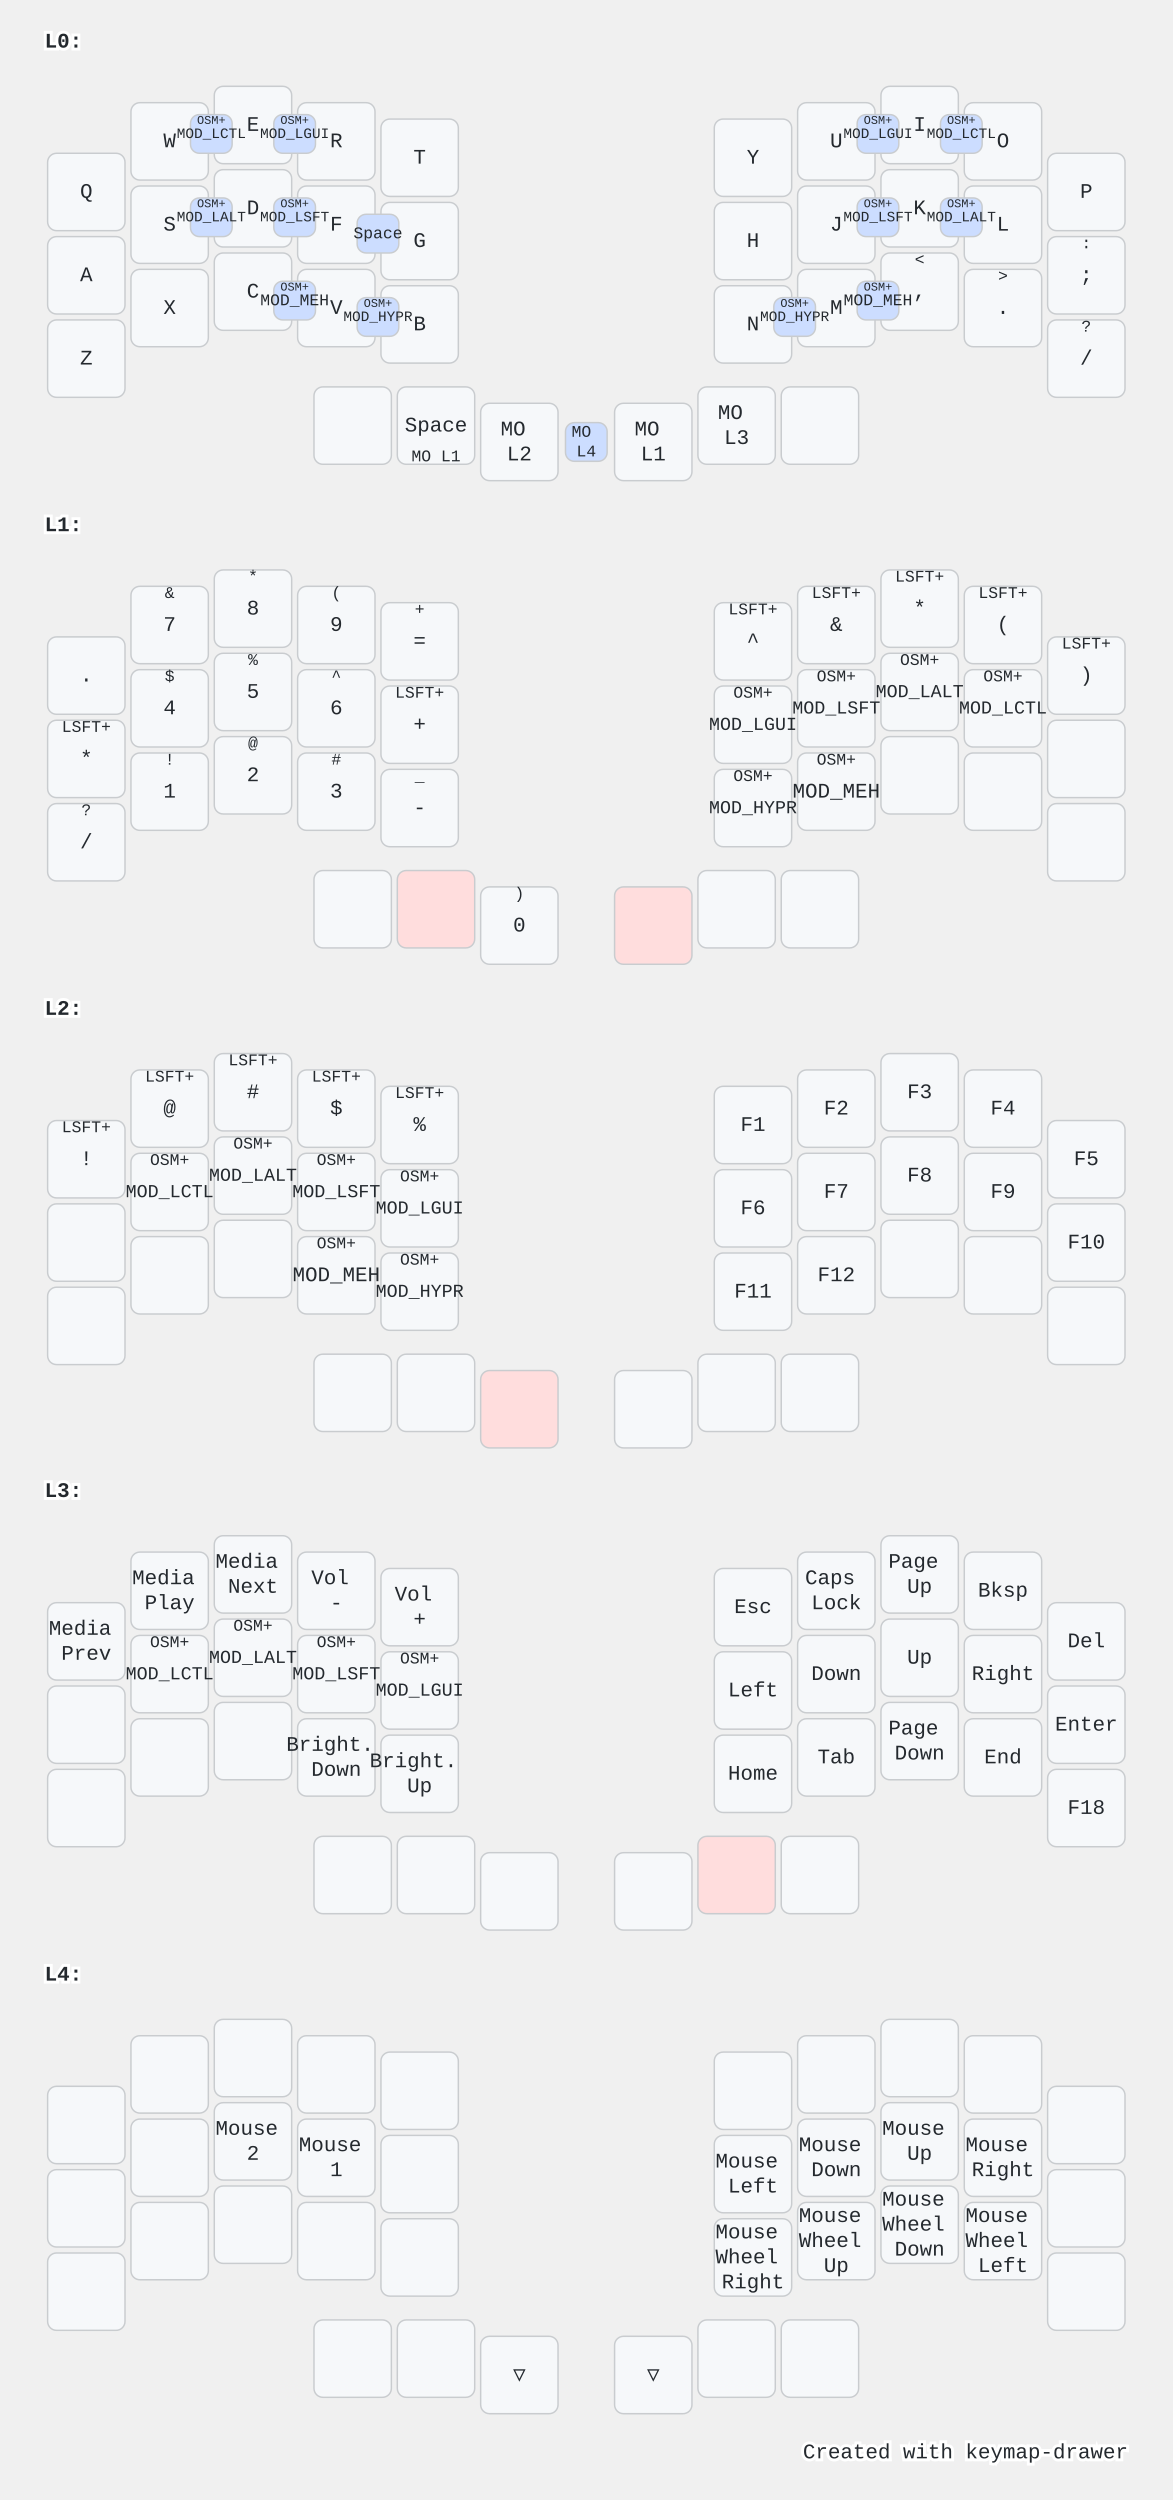
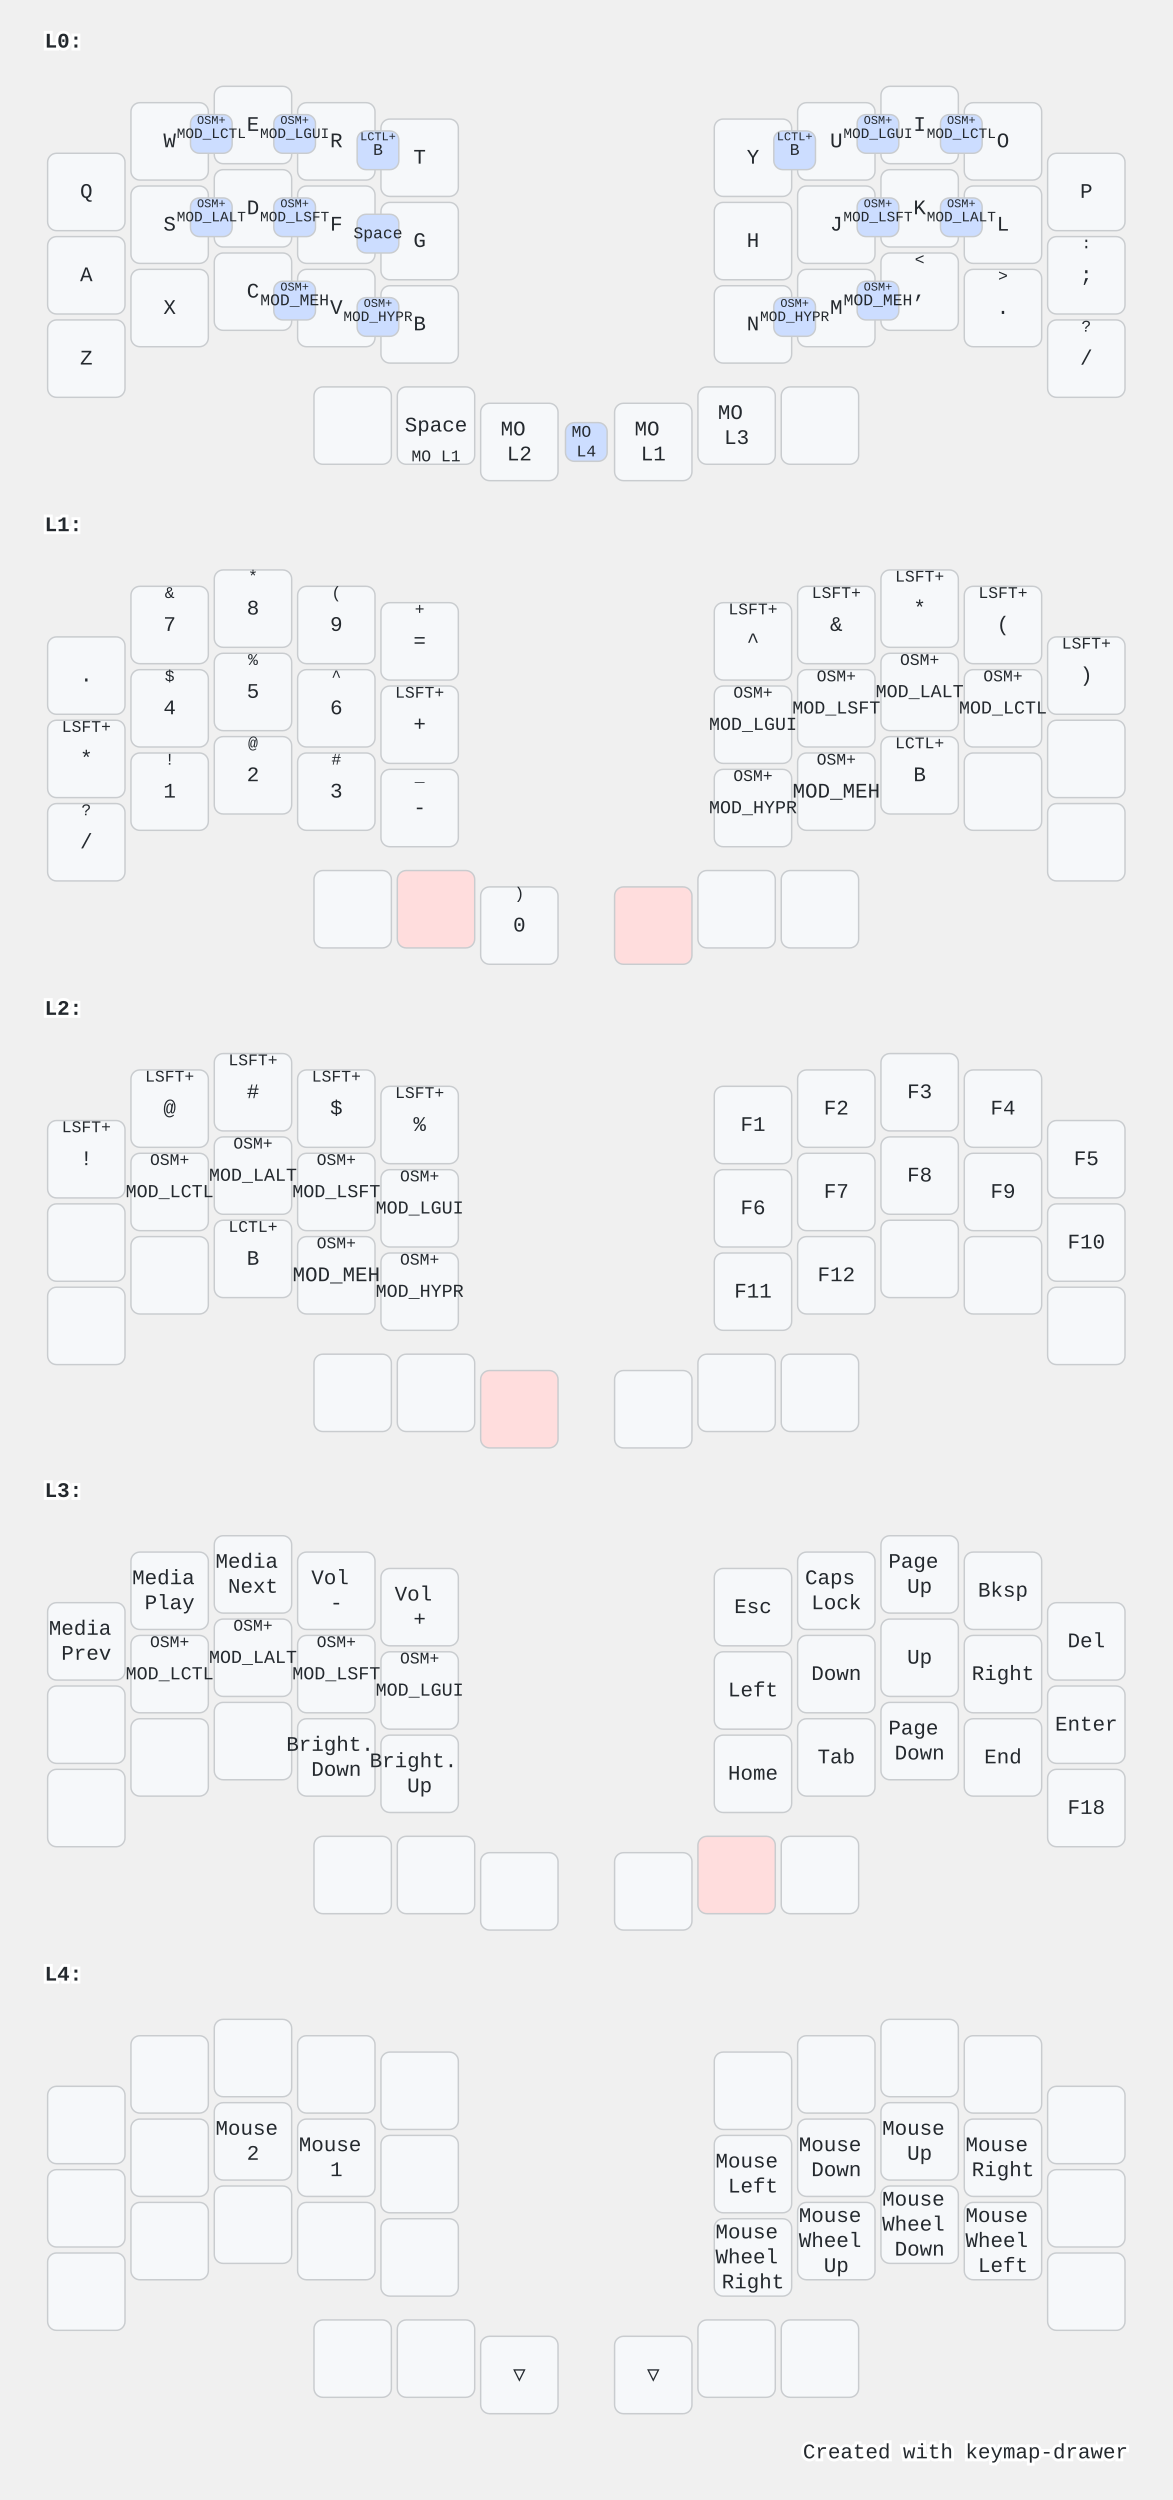
<svg xmlns="http://www.w3.org/2000/svg" width="788" height="1680" viewBox="0 0 788 1680" class="keymap">
  <style>/* inherit to force styles through use tags */
svg path {
    fill: inherit;
}

/* font and background color specifications */
svg.keymap {
    font-family: SFMono-Regular,Consolas,Liberation Mono,Menlo,monospace;
    font-size: 14px;
    font-kerning: normal;
    text-rendering: optimizeLegibility;
    fill: #24292e;
}

/* default key styling */
rect.key {
    fill: #f6f8fa;
}

rect.key, rect.combo {
    stroke: #c9cccf;
    stroke-width: 1;
}

/* default key side styling, only used is draw_key_sides is set */
rect.side {
    filter: brightness(90%);
}

/* color accent for combo boxes */
rect.combo, rect.combo-separate {
    fill: #cdf;
}

/* color accent for held keys */
rect.held, rect.combo.held {
    fill: #fdd;
}

/* color accent for ghost (optional) keys */
rect.ghost, rect.combo.ghost {
    stroke-dasharray: 4, 4;
    stroke-width: 2;
}

text {
    text-anchor: middle;
    dominant-baseline: middle;
}

/* styling for layer labels */
text.label {
    font-weight: bold;
    text-anchor: start;
    stroke: white;
    stroke-width: 4;
    paint-order: stroke;
}

/* styling for optional footer */
text.footer {
    text-anchor: end;
    dominant-baseline: auto;
    stroke: white;
    stroke-width: 4;
    paint-order: stroke;
}

/* styling for combo tap, and key non-tap label text */
text.combo, text.hold, text.shifted, text.left, text.right {
    font-size: 11px;
}

text.hold {
    text-anchor: middle;
    dominant-baseline: auto;
}

text.shifted {
    text-anchor: middle;
    dominant-baseline: hanging;
}

text.left {
    text-anchor: start;
}

text.right {
    text-anchor: end;
}

text.layer-activator {
    text-decoration: underline;
}

/* styling for hold/shifted label text in combo box */
text.combo.hold, text.combo.shifted, text.combo.left, text.combo.right {
    font-size: 8px;
}

/* lighter symbol for transparent keys */
text.trans {
    fill: #7b7e81;
}

/* styling for combo dendrons */
path.combo {
    stroke-width: 1;
    stroke: gray;
    fill: none;
}

/* Start Tabler Icons Cleanup */
/* cannot use height/width with glyphs */
.icon-tabler &gt; path {
    fill: inherit;
    stroke: inherit;
    stroke-width: 2;
}
/* hide tabler's default box */
.icon-tabler &gt; path[stroke="none"][fill="none"] {
    visibility: hidden;
}
/* End Tabler Icons Cleanup */

@media (prefers-color-scheme: dark) {
svg.keymap { fill: #d1d6db; }
rect.key { fill: #3f4750; }
rect.key, rect.combo { stroke: #60666c; }
rect.combo, rect.combo-separate { fill: #1f3d7a; }
rect.held, rect.combo.held { fill: #854747; }
text.label, text.footer { stroke: black; }
text.trans { fill: #7e8184; }
path.combo { stroke: #7f7f7f; }

}</style>
  <g transform="translate(30, 0)" class="layer-L0">
    <text x="0" y="28" class="label" id="L0">L0:</text>
    <g transform="translate(0, 56)">
      <g transform="translate(28, 73)" class="key keypos-0">
        <rect rx="6" ry="6" x="-26" y="-26" width="52" height="52" class="key" />
        <text x="0" y="0" class="key tap">Q</text>
      </g>
      <g transform="translate(84, 39)" class="key keypos-1">
        <rect rx="6" ry="6" x="-26" y="-26" width="52" height="52" class="key" />
        <text x="0" y="0" class="key tap">W</text>
      </g>
      <g transform="translate(140, 28)" class="key keypos-2">
        <rect rx="6" ry="6" x="-26" y="-26" width="52" height="52" class="key" />
        <text x="0" y="0" class="key tap">E</text>
      </g>
      <g transform="translate(196, 39)" class="key keypos-3">
        <rect rx="6" ry="6" x="-26" y="-26" width="52" height="52" class="key" />
        <text x="0" y="0" class="key tap">R</text>
      </g>
      <g transform="translate(252, 50)" class="key keypos-4">
        <rect rx="6" ry="6" x="-26" y="-26" width="52" height="52" class="key" />
        <text x="0" y="0" class="key tap">T</text>
      </g>
      <g transform="translate(476, 50)" class="key keypos-5">
        <rect rx="6" ry="6" x="-26" y="-26" width="52" height="52" class="key" />
        <text x="0" y="0" class="key tap">Y</text>
      </g>
      <g transform="translate(532, 39)" class="key keypos-6">
        <rect rx="6" ry="6" x="-26" y="-26" width="52" height="52" class="key" />
        <text x="0" y="0" class="key tap">U</text>
      </g>
      <g transform="translate(588, 28)" class="key keypos-7">
        <rect rx="6" ry="6" x="-26" y="-26" width="52" height="52" class="key" />
        <text x="0" y="0" class="key tap">I</text>
      </g>
      <g transform="translate(644, 39)" class="key keypos-8">
        <rect rx="6" ry="6" x="-26" y="-26" width="52" height="52" class="key" />
        <text x="0" y="0" class="key tap">O</text>
      </g>
      <g transform="translate(700, 73)" class="key keypos-9">
        <rect rx="6" ry="6" x="-26" y="-26" width="52" height="52" class="key" />
        <text x="0" y="0" class="key tap">P</text>
      </g>
      <g transform="translate(28, 129)" class="key keypos-10">
        <rect rx="6" ry="6" x="-26" y="-26" width="52" height="52" class="key" />
        <text x="0" y="0" class="key tap">A</text>
      </g>
      <g transform="translate(84, 95)" class="key keypos-11">
        <rect rx="6" ry="6" x="-26" y="-26" width="52" height="52" class="key" />
        <text x="0" y="0" class="key tap">S</text>
      </g>
      <g transform="translate(140, 84)" class="key keypos-12">
        <rect rx="6" ry="6" x="-26" y="-26" width="52" height="52" class="key" />
        <text x="0" y="0" class="key tap">D</text>
      </g>
      <g transform="translate(196, 95)" class="key keypos-13">
        <rect rx="6" ry="6" x="-26" y="-26" width="52" height="52" class="key" />
        <text x="0" y="0" class="key tap">F</text>
      </g>
      <g transform="translate(252, 106)" class="key keypos-14">
        <rect rx="6" ry="6" x="-26" y="-26" width="52" height="52" class="key" />
        <text x="0" y="0" class="key tap">G</text>
      </g>
      <g transform="translate(476, 106)" class="key keypos-15">
        <rect rx="6" ry="6" x="-26" y="-26" width="52" height="52" class="key" />
        <text x="0" y="0" class="key tap">H</text>
      </g>
      <g transform="translate(532, 95)" class="key keypos-16">
        <rect rx="6" ry="6" x="-26" y="-26" width="52" height="52" class="key" />
        <text x="0" y="0" class="key tap">J</text>
      </g>
      <g transform="translate(588, 84)" class="key keypos-17">
        <rect rx="6" ry="6" x="-26" y="-26" width="52" height="52" class="key" />
        <text x="0" y="0" class="key tap">K</text>
      </g>
      <g transform="translate(644, 95)" class="key keypos-18">
        <rect rx="6" ry="6" x="-26" y="-26" width="52" height="52" class="key" />
        <text x="0" y="0" class="key tap">L</text>
      </g>
      <g transform="translate(700, 129)" class="key keypos-19">
        <rect rx="6" ry="6" x="-26" y="-26" width="52" height="52" class="key" />
        <text x="0" y="0" class="key tap">;</text>
        <text x="0" y="-24" class="key shifted">:</text>
      </g>
      <g transform="translate(28, 185)" class="key keypos-20">
        <rect rx="6" ry="6" x="-26" y="-26" width="52" height="52" class="key" />
        <text x="0" y="0" class="key tap">Z</text>
      </g>
      <g transform="translate(84, 151)" class="key keypos-21">
        <rect rx="6" ry="6" x="-26" y="-26" width="52" height="52" class="key" />
        <text x="0" y="0" class="key tap">X</text>
      </g>
      <g transform="translate(140, 140)" class="key keypos-22">
        <rect rx="6" ry="6" x="-26" y="-26" width="52" height="52" class="key" />
        <text x="0" y="0" class="key tap">C</text>
      </g>
      <g transform="translate(196, 151)" class="key keypos-23">
        <rect rx="6" ry="6" x="-26" y="-26" width="52" height="52" class="key" />
        <text x="0" y="0" class="key tap">V</text>
      </g>
      <g transform="translate(252, 162)" class="key keypos-24">
        <rect rx="6" ry="6" x="-26" y="-26" width="52" height="52" class="key" />
        <text x="0" y="0" class="key tap">B</text>
      </g>
      <g transform="translate(476, 162)" class="key keypos-25">
        <rect rx="6" ry="6" x="-26" y="-26" width="52" height="52" class="key" />
        <text x="0" y="0" class="key tap">N</text>
      </g>
      <g transform="translate(532, 151)" class="key keypos-26">
        <rect rx="6" ry="6" x="-26" y="-26" width="52" height="52" class="key" />
        <text x="0" y="0" class="key tap">M</text>
      </g>
      <g transform="translate(588, 140)" class="key keypos-27">
        <rect rx="6" ry="6" x="-26" y="-26" width="52" height="52" class="key" />
        <text x="0" y="0" class="key tap">,</text>
        <text x="0" y="-24" class="key shifted">&lt;</text>
      </g>
      <g transform="translate(644, 151)" class="key keypos-28">
        <rect rx="6" ry="6" x="-26" y="-26" width="52" height="52" class="key" />
        <text x="0" y="0" class="key tap">.</text>
        <text x="0" y="-24" class="key shifted">&gt;</text>
      </g>
      <g transform="translate(700, 185)" class="key keypos-29">
        <rect rx="6" ry="6" x="-26" y="-26" width="52" height="52" class="key" />
        <text x="0" y="0" class="key tap">/</text>
        <text x="0" y="-24" class="key shifted">?</text>
      </g>
      <g transform="translate(207, 230)" class="key keypos-30">
        <rect rx="6" ry="6" x="-26" y="-26" width="52" height="52" class="key" />
      </g>
      <g transform="translate(263, 230)" class="key keypos-31">
        <rect rx="6" ry="6" x="-26" y="-26" width="52" height="52" class="key" />
        <text x="0" y="0" class="key tap">Space</text>
        <text x="0" y="24" class="key hold">MO L1</text>
      </g>
      <g transform="translate(319, 241)" class="key keypos-32">
        <rect rx="6" ry="6" x="-26" y="-26" width="52" height="52" class="key" />
        <text x="0" y="0" class="key tap">
          <tspan x="0" dy="-0.6em">MO</tspan>
          <tspan x="0" dy="1.2em">L2</tspan>
        </text>
      </g>
      <g transform="translate(409, 241)" class="key keypos-33">
        <rect rx="6" ry="6" x="-26" y="-26" width="52" height="52" class="key" />
        <text x="0" y="0" class="key tap">
          <tspan x="0" dy="-0.6em">MO</tspan>
          <tspan x="0" dy="1.2em">L1</tspan>
        </text>
      </g>
      <g transform="translate(465, 230)" class="key keypos-34">
        <rect rx="6" ry="6" x="-26" y="-26" width="52" height="52" class="key" />
        <text x="0" y="0" class="key tap">
          <tspan x="0" dy="-0.6em">MO</tspan>
          <tspan x="0" dy="1.2em">L3</tspan>
        </text>
      </g>
      <g transform="translate(521, 230)" class="key keypos-35">
        <rect rx="6" ry="6" x="-26" y="-26" width="52" height="52" class="key" />
      </g>
      <g class="combo combopos-0">
        <rect rx="6" ry="6" x="98" y="21" width="28" height="26" class="combo" />
        <text x="112" y="34" class="combo tap">
          <tspan style="font-size: 88%">MOD_LCTL</tspan>
        </text>
        <text x="112" y="23" class="combo shifted">OSM+</text>
      </g>
      <g class="combo combopos-1">
        <rect rx="6" ry="6" x="154" y="21" width="28" height="26" class="combo" />
        <text x="168" y="34" class="combo tap">
          <tspan style="font-size: 88%">MOD_LGUI</tspan>
        </text>
        <text x="168" y="23" class="combo shifted">OSM+</text>
      </g>
      <g class="combo combopos-2">
+         <rect rx="6" ry="6" x="210" y="32" width="28" height="26" class="combo" />
+         <text x="224" y="45" class="combo tap">B</text>
+         <text x="224" y="34" class="combo shifted">LCTL+</text>
+       </g>
+       <g class="combo combopos-3">
        <rect rx="6" ry="6" x="98" y="77" width="28" height="26" class="combo" />
        <text x="112" y="90" class="combo tap">
          <tspan style="font-size: 88%">MOD_LALT</tspan>
        </text>
        <text x="112" y="79" class="combo shifted">OSM+</text>
      </g>
-       <g class="combo combopos-3">
+       <g class="combo combopos-4">
        <rect rx="6" ry="6" x="154" y="77" width="28" height="26" class="combo" />
        <text x="168" y="90" class="combo tap">
          <tspan style="font-size: 88%">MOD_LSFT</tspan>
        </text>
        <text x="168" y="79" class="combo shifted">OSM+</text>
      </g>
-       <g class="combo combopos-4">
+       <g class="combo combopos-5">
        <rect rx="6" ry="6" x="210" y="88" width="28" height="26" class="combo" />
        <text x="224" y="101" class="combo tap">Space</text>
      </g>
-       <g class="combo combopos-5">
+       <g class="combo combopos-6">
        <rect rx="6" ry="6" x="154" y="133" width="28" height="26" class="combo" />
        <text x="168" y="146" class="combo tap">MOD_MEH</text>
        <text x="168" y="135" class="combo shifted">OSM+</text>
      </g>
-       <g class="combo combopos-6">
+       <g class="combo combopos-7">
        <rect rx="6" ry="6" x="210" y="144" width="28" height="26" class="combo" />
        <text x="224" y="157" class="combo tap">
          <tspan style="font-size: 88%">MOD_HYPR</tspan>
        </text>
        <text x="224" y="146" class="combo shifted">OSM+</text>
      </g>
-       <g class="combo combopos-7">
+       <g class="combo combopos-8">
+         <rect rx="6" ry="6" x="490" y="32" width="28" height="26" class="combo" />
+         <text x="504" y="45" class="combo tap">B</text>
+         <text x="504" y="34" class="combo shifted">LCTL+</text>
+       </g>
+       <g class="combo combopos-9">
        <rect rx="6" ry="6" x="546" y="21" width="28" height="26" class="combo" />
        <text x="560" y="34" class="combo tap">
          <tspan style="font-size: 88%">MOD_LGUI</tspan>
        </text>
        <text x="560" y="23" class="combo shifted">OSM+</text>
      </g>
-       <g class="combo combopos-8">
+       <g class="combo combopos-10">
        <rect rx="6" ry="6" x="602" y="21" width="28" height="26" class="combo" />
        <text x="616" y="34" class="combo tap">
          <tspan style="font-size: 88%">MOD_LCTL</tspan>
        </text>
        <text x="616" y="23" class="combo shifted">OSM+</text>
      </g>
-       <g class="combo combopos-9">
+       <g class="combo combopos-11">
        <rect rx="6" ry="6" x="546" y="77" width="28" height="26" class="combo" />
        <text x="560" y="90" class="combo tap">
          <tspan style="font-size: 88%">MOD_LSFT</tspan>
        </text>
        <text x="560" y="79" class="combo shifted">OSM+</text>
      </g>
-       <g class="combo combopos-10">
+       <g class="combo combopos-12">
        <rect rx="6" ry="6" x="602" y="77" width="28" height="26" class="combo" />
        <text x="616" y="90" class="combo tap">
          <tspan style="font-size: 88%">MOD_LALT</tspan>
        </text>
        <text x="616" y="79" class="combo shifted">OSM+</text>
      </g>
-       <g class="combo combopos-11">
+       <g class="combo combopos-13">
        <rect rx="6" ry="6" x="490" y="144" width="28" height="26" class="combo" />
        <text x="504" y="157" class="combo tap">
          <tspan style="font-size: 88%">MOD_HYPR</tspan>
        </text>
        <text x="504" y="146" class="combo shifted">OSM+</text>
      </g>
-       <g class="combo combopos-12">
+       <g class="combo combopos-14">
        <rect rx="6" ry="6" x="546" y="133" width="28" height="26" class="combo" />
        <text x="560" y="146" class="combo tap">MOD_MEH</text>
        <text x="560" y="135" class="combo shifted">OSM+</text>
      </g>
-       <g class="combo combopos-13">
+       <g class="combo combopos-15">
        <rect rx="6" ry="6" x="350" y="228" width="28" height="26" class="combo" />
        <text x="364" y="241" class="combo tap">
          <tspan x="364" dy="-0.6em">MO</tspan>
          <tspan x="364" dy="1.2em">L4</tspan>
        </text>
      </g>
    </g>
  </g>
  <g transform="translate(30, 325)" class="layer-L1">
    <text x="0" y="28" class="label" id="L1">L1:</text>
    <g transform="translate(0, 56)">
      <g transform="translate(28, 73)" class="key keypos-0">
        <rect rx="6" ry="6" x="-26" y="-26" width="52" height="52" class="key" />
        <text x="0" y="0" class="key tap">.</text>
      </g>
      <g transform="translate(84, 39)" class="key keypos-1">
        <rect rx="6" ry="6" x="-26" y="-26" width="52" height="52" class="key" />
        <text x="0" y="0" class="key tap">7</text>
        <text x="0" y="-24" class="key shifted">&amp;</text>
      </g>
      <g transform="translate(140, 28)" class="key keypos-2">
        <rect rx="6" ry="6" x="-26" y="-26" width="52" height="52" class="key" />
        <text x="0" y="0" class="key tap">8</text>
        <text x="0" y="-24" class="key shifted">*</text>
      </g>
      <g transform="translate(196, 39)" class="key keypos-3">
        <rect rx="6" ry="6" x="-26" y="-26" width="52" height="52" class="key" />
        <text x="0" y="0" class="key tap">9</text>
        <text x="0" y="-24" class="key shifted">(</text>
      </g>
      <g transform="translate(252, 50)" class="key keypos-4">
        <rect rx="6" ry="6" x="-26" y="-26" width="52" height="52" class="key" />
        <text x="0" y="0" class="key tap">=</text>
        <text x="0" y="-24" class="key shifted">+</text>
      </g>
      <g transform="translate(476, 50)" class="key keypos-5">
        <rect rx="6" ry="6" x="-26" y="-26" width="52" height="52" class="key" />
        <text x="0" y="0" class="key tap">^</text>
        <text x="0" y="-24" class="key shifted">LSFT+</text>
      </g>
      <g transform="translate(532, 39)" class="key keypos-6">
        <rect rx="6" ry="6" x="-26" y="-26" width="52" height="52" class="key" />
        <text x="0" y="0" class="key tap">&amp;</text>
        <text x="0" y="-24" class="key shifted">LSFT+</text>
      </g>
      <g transform="translate(588, 28)" class="key keypos-7">
        <rect rx="6" ry="6" x="-26" y="-26" width="52" height="52" class="key" />
        <text x="0" y="0" class="key tap">*</text>
        <text x="0" y="-24" class="key shifted">LSFT+</text>
      </g>
      <g transform="translate(644, 39)" class="key keypos-8">
        <rect rx="6" ry="6" x="-26" y="-26" width="52" height="52" class="key" />
        <text x="0" y="0" class="key tap">(</text>
        <text x="0" y="-24" class="key shifted">LSFT+</text>
      </g>
      <g transform="translate(700, 73)" class="key keypos-9">
        <rect rx="6" ry="6" x="-26" y="-26" width="52" height="52" class="key" />
        <text x="0" y="0" class="key tap">)</text>
        <text x="0" y="-24" class="key shifted">LSFT+</text>
      </g>
      <g transform="translate(28, 129)" class="key keypos-10">
        <rect rx="6" ry="6" x="-26" y="-26" width="52" height="52" class="key" />
        <text x="0" y="0" class="key tap">*</text>
        <text x="0" y="-24" class="key shifted">LSFT+</text>
      </g>
      <g transform="translate(84, 95)" class="key keypos-11">
        <rect rx="6" ry="6" x="-26" y="-26" width="52" height="52" class="key" />
        <text x="0" y="0" class="key tap">4</text>
        <text x="0" y="-24" class="key shifted">$</text>
      </g>
      <g transform="translate(140, 84)" class="key keypos-12">
        <rect rx="6" ry="6" x="-26" y="-26" width="52" height="52" class="key" />
        <text x="0" y="0" class="key tap">5</text>
        <text x="0" y="-24" class="key shifted">%</text>
      </g>
      <g transform="translate(196, 95)" class="key keypos-13">
        <rect rx="6" ry="6" x="-26" y="-26" width="52" height="52" class="key" />
        <text x="0" y="0" class="key tap">6</text>
        <text x="0" y="-24" class="key shifted">^</text>
      </g>
      <g transform="translate(252, 106)" class="key keypos-14">
        <rect rx="6" ry="6" x="-26" y="-26" width="52" height="52" class="key" />
        <text x="0" y="0" class="key tap">+</text>
        <text x="0" y="-24" class="key shifted">LSFT+</text>
      </g>
      <g transform="translate(476, 106)" class="key keypos-15">
        <rect rx="6" ry="6" x="-26" y="-26" width="52" height="52" class="key" />
        <text x="0" y="0" class="key tap">
          <tspan style="font-size: 88%">MOD_LGUI</tspan>
        </text>
        <text x="0" y="-24" class="key shifted">OSM+</text>
      </g>
      <g transform="translate(532, 95)" class="key keypos-16">
        <rect rx="6" ry="6" x="-26" y="-26" width="52" height="52" class="key" />
        <text x="0" y="0" class="key tap">
          <tspan style="font-size: 88%">MOD_LSFT</tspan>
        </text>
        <text x="0" y="-24" class="key shifted">OSM+</text>
      </g>
      <g transform="translate(588, 84)" class="key keypos-17">
        <rect rx="6" ry="6" x="-26" y="-26" width="52" height="52" class="key" />
        <text x="0" y="0" class="key tap">
          <tspan style="font-size: 88%">MOD_LALT</tspan>
        </text>
        <text x="0" y="-24" class="key shifted">OSM+</text>
      </g>
      <g transform="translate(644, 95)" class="key keypos-18">
        <rect rx="6" ry="6" x="-26" y="-26" width="52" height="52" class="key" />
        <text x="0" y="0" class="key tap">
          <tspan style="font-size: 88%">MOD_LCTL</tspan>
        </text>
        <text x="0" y="-24" class="key shifted">OSM+</text>
      </g>
      <g transform="translate(700, 129)" class="key keypos-19">
        <rect rx="6" ry="6" x="-26" y="-26" width="52" height="52" class="key" />
      </g>
      <g transform="translate(28, 185)" class="key keypos-20">
        <rect rx="6" ry="6" x="-26" y="-26" width="52" height="52" class="key" />
        <text x="0" y="0" class="key tap">/</text>
        <text x="0" y="-24" class="key shifted">?</text>
      </g>
      <g transform="translate(84, 151)" class="key keypos-21">
        <rect rx="6" ry="6" x="-26" y="-26" width="52" height="52" class="key" />
        <text x="0" y="0" class="key tap">1</text>
        <text x="0" y="-24" class="key shifted">!</text>
      </g>
      <g transform="translate(140, 140)" class="key keypos-22">
        <rect rx="6" ry="6" x="-26" y="-26" width="52" height="52" class="key" />
        <text x="0" y="0" class="key tap">2</text>
        <text x="0" y="-24" class="key shifted">@</text>
      </g>
      <g transform="translate(196, 151)" class="key keypos-23">
        <rect rx="6" ry="6" x="-26" y="-26" width="52" height="52" class="key" />
        <text x="0" y="0" class="key tap">3</text>
        <text x="0" y="-24" class="key shifted">#</text>
      </g>
      <g transform="translate(252, 162)" class="key keypos-24">
        <rect rx="6" ry="6" x="-26" y="-26" width="52" height="52" class="key" />
        <text x="0" y="0" class="key tap">-</text>
        <text x="0" y="-24" class="key shifted">_</text>
      </g>
      <g transform="translate(476, 162)" class="key keypos-25">
        <rect rx="6" ry="6" x="-26" y="-26" width="52" height="52" class="key" />
        <text x="0" y="0" class="key tap">
          <tspan style="font-size: 88%">MOD_HYPR</tspan>
        </text>
        <text x="0" y="-24" class="key shifted">OSM+</text>
      </g>
      <g transform="translate(532, 151)" class="key keypos-26">
        <rect rx="6" ry="6" x="-26" y="-26" width="52" height="52" class="key" />
        <text x="0" y="0" class="key tap">MOD_MEH</text>
        <text x="0" y="-24" class="key shifted">OSM+</text>
      </g>
      <g transform="translate(588, 140)" class="key keypos-27">
        <rect rx="6" ry="6" x="-26" y="-26" width="52" height="52" class="key" />
+         <text x="0" y="0" class="key tap">B</text>
+         <text x="0" y="-24" class="key shifted">LCTL+</text>
      </g>
      <g transform="translate(644, 151)" class="key keypos-28">
        <rect rx="6" ry="6" x="-26" y="-26" width="52" height="52" class="key" />
      </g>
      <g transform="translate(700, 185)" class="key keypos-29">
        <rect rx="6" ry="6" x="-26" y="-26" width="52" height="52" class="key" />
      </g>
      <g transform="translate(207, 230)" class="key keypos-30">
        <rect rx="6" ry="6" x="-26" y="-26" width="52" height="52" class="key" />
      </g>
      <g transform="translate(263, 230)" class="key held keypos-31">
        <rect rx="6" ry="6" x="-26" y="-26" width="52" height="52" class="key held" />
      </g>
      <g transform="translate(319, 241)" class="key keypos-32">
        <rect rx="6" ry="6" x="-26" y="-26" width="52" height="52" class="key" />
        <text x="0" y="0" class="key tap">0</text>
        <text x="0" y="-24" class="key shifted">)</text>
      </g>
      <g transform="translate(409, 241)" class="key held keypos-33">
        <rect rx="6" ry="6" x="-26" y="-26" width="52" height="52" class="key held" />
      </g>
      <g transform="translate(465, 230)" class="key keypos-34">
        <rect rx="6" ry="6" x="-26" y="-26" width="52" height="52" class="key" />
      </g>
      <g transform="translate(521, 230)" class="key keypos-35">
        <rect rx="6" ry="6" x="-26" y="-26" width="52" height="52" class="key" />
      </g>
    </g>
  </g>
  <g transform="translate(30, 650)" class="layer-L2">
    <text x="0" y="28" class="label" id="L2">L2:</text>
    <g transform="translate(0, 56)">
      <g transform="translate(28, 73)" class="key keypos-0">
        <rect rx="6" ry="6" x="-26" y="-26" width="52" height="52" class="key" />
        <text x="0" y="0" class="key tap">!</text>
        <text x="0" y="-24" class="key shifted">LSFT+</text>
      </g>
      <g transform="translate(84, 39)" class="key keypos-1">
        <rect rx="6" ry="6" x="-26" y="-26" width="52" height="52" class="key" />
        <text x="0" y="0" class="key tap">@</text>
        <text x="0" y="-24" class="key shifted">LSFT+</text>
      </g>
      <g transform="translate(140, 28)" class="key keypos-2">
        <rect rx="6" ry="6" x="-26" y="-26" width="52" height="52" class="key" />
        <text x="0" y="0" class="key tap">#</text>
        <text x="0" y="-24" class="key shifted">LSFT+</text>
      </g>
      <g transform="translate(196, 39)" class="key keypos-3">
        <rect rx="6" ry="6" x="-26" y="-26" width="52" height="52" class="key" />
        <text x="0" y="0" class="key tap">$</text>
        <text x="0" y="-24" class="key shifted">LSFT+</text>
      </g>
      <g transform="translate(252, 50)" class="key keypos-4">
        <rect rx="6" ry="6" x="-26" y="-26" width="52" height="52" class="key" />
        <text x="0" y="0" class="key tap">%</text>
        <text x="0" y="-24" class="key shifted">LSFT+</text>
      </g>
      <g transform="translate(476, 50)" class="key keypos-5">
        <rect rx="6" ry="6" x="-26" y="-26" width="52" height="52" class="key" />
        <text x="0" y="0" class="key tap">F1</text>
      </g>
      <g transform="translate(532, 39)" class="key keypos-6">
        <rect rx="6" ry="6" x="-26" y="-26" width="52" height="52" class="key" />
        <text x="0" y="0" class="key tap">F2</text>
      </g>
      <g transform="translate(588, 28)" class="key keypos-7">
        <rect rx="6" ry="6" x="-26" y="-26" width="52" height="52" class="key" />
        <text x="0" y="0" class="key tap">F3</text>
      </g>
      <g transform="translate(644, 39)" class="key keypos-8">
        <rect rx="6" ry="6" x="-26" y="-26" width="52" height="52" class="key" />
        <text x="0" y="0" class="key tap">F4</text>
      </g>
      <g transform="translate(700, 73)" class="key keypos-9">
        <rect rx="6" ry="6" x="-26" y="-26" width="52" height="52" class="key" />
        <text x="0" y="0" class="key tap">F5</text>
      </g>
      <g transform="translate(28, 129)" class="key keypos-10">
        <rect rx="6" ry="6" x="-26" y="-26" width="52" height="52" class="key" />
      </g>
      <g transform="translate(84, 95)" class="key keypos-11">
        <rect rx="6" ry="6" x="-26" y="-26" width="52" height="52" class="key" />
        <text x="0" y="0" class="key tap">
          <tspan style="font-size: 88%">MOD_LCTL</tspan>
        </text>
        <text x="0" y="-24" class="key shifted">OSM+</text>
      </g>
      <g transform="translate(140, 84)" class="key keypos-12">
        <rect rx="6" ry="6" x="-26" y="-26" width="52" height="52" class="key" />
        <text x="0" y="0" class="key tap">
          <tspan style="font-size: 88%">MOD_LALT</tspan>
        </text>
        <text x="0" y="-24" class="key shifted">OSM+</text>
      </g>
      <g transform="translate(196, 95)" class="key keypos-13">
        <rect rx="6" ry="6" x="-26" y="-26" width="52" height="52" class="key" />
        <text x="0" y="0" class="key tap">
          <tspan style="font-size: 88%">MOD_LSFT</tspan>
        </text>
        <text x="0" y="-24" class="key shifted">OSM+</text>
      </g>
      <g transform="translate(252, 106)" class="key keypos-14">
        <rect rx="6" ry="6" x="-26" y="-26" width="52" height="52" class="key" />
        <text x="0" y="0" class="key tap">
          <tspan style="font-size: 88%">MOD_LGUI</tspan>
        </text>
        <text x="0" y="-24" class="key shifted">OSM+</text>
      </g>
      <g transform="translate(476, 106)" class="key keypos-15">
        <rect rx="6" ry="6" x="-26" y="-26" width="52" height="52" class="key" />
        <text x="0" y="0" class="key tap">F6</text>
      </g>
      <g transform="translate(532, 95)" class="key keypos-16">
        <rect rx="6" ry="6" x="-26" y="-26" width="52" height="52" class="key" />
        <text x="0" y="0" class="key tap">F7</text>
      </g>
      <g transform="translate(588, 84)" class="key keypos-17">
        <rect rx="6" ry="6" x="-26" y="-26" width="52" height="52" class="key" />
        <text x="0" y="0" class="key tap">F8</text>
      </g>
      <g transform="translate(644, 95)" class="key keypos-18">
        <rect rx="6" ry="6" x="-26" y="-26" width="52" height="52" class="key" />
        <text x="0" y="0" class="key tap">F9</text>
      </g>
      <g transform="translate(700, 129)" class="key keypos-19">
        <rect rx="6" ry="6" x="-26" y="-26" width="52" height="52" class="key" />
        <text x="0" y="0" class="key tap">F10</text>
      </g>
      <g transform="translate(28, 185)" class="key keypos-20">
        <rect rx="6" ry="6" x="-26" y="-26" width="52" height="52" class="key" />
      </g>
      <g transform="translate(84, 151)" class="key keypos-21">
        <rect rx="6" ry="6" x="-26" y="-26" width="52" height="52" class="key" />
      </g>
      <g transform="translate(140, 140)" class="key keypos-22">
        <rect rx="6" ry="6" x="-26" y="-26" width="52" height="52" class="key" />
+         <text x="0" y="0" class="key tap">B</text>
+         <text x="0" y="-24" class="key shifted">LCTL+</text>
      </g>
      <g transform="translate(196, 151)" class="key keypos-23">
        <rect rx="6" ry="6" x="-26" y="-26" width="52" height="52" class="key" />
        <text x="0" y="0" class="key tap">MOD_MEH</text>
        <text x="0" y="-24" class="key shifted">OSM+</text>
      </g>
      <g transform="translate(252, 162)" class="key keypos-24">
        <rect rx="6" ry="6" x="-26" y="-26" width="52" height="52" class="key" />
        <text x="0" y="0" class="key tap">
          <tspan style="font-size: 88%">MOD_HYPR</tspan>
        </text>
        <text x="0" y="-24" class="key shifted">OSM+</text>
      </g>
      <g transform="translate(476, 162)" class="key keypos-25">
        <rect rx="6" ry="6" x="-26" y="-26" width="52" height="52" class="key" />
        <text x="0" y="0" class="key tap">F11</text>
      </g>
      <g transform="translate(532, 151)" class="key keypos-26">
        <rect rx="6" ry="6" x="-26" y="-26" width="52" height="52" class="key" />
        <text x="0" y="0" class="key tap">F12</text>
      </g>
      <g transform="translate(588, 140)" class="key keypos-27">
        <rect rx="6" ry="6" x="-26" y="-26" width="52" height="52" class="key" />
      </g>
      <g transform="translate(644, 151)" class="key keypos-28">
        <rect rx="6" ry="6" x="-26" y="-26" width="52" height="52" class="key" />
      </g>
      <g transform="translate(700, 185)" class="key keypos-29">
        <rect rx="6" ry="6" x="-26" y="-26" width="52" height="52" class="key" />
      </g>
      <g transform="translate(207, 230)" class="key keypos-30">
        <rect rx="6" ry="6" x="-26" y="-26" width="52" height="52" class="key" />
      </g>
      <g transform="translate(263, 230)" class="key keypos-31">
        <rect rx="6" ry="6" x="-26" y="-26" width="52" height="52" class="key" />
      </g>
      <g transform="translate(319, 241)" class="key held keypos-32">
        <rect rx="6" ry="6" x="-26" y="-26" width="52" height="52" class="key held" />
      </g>
      <g transform="translate(409, 241)" class="key keypos-33">
        <rect rx="6" ry="6" x="-26" y="-26" width="52" height="52" class="key" />
      </g>
      <g transform="translate(465, 230)" class="key keypos-34">
        <rect rx="6" ry="6" x="-26" y="-26" width="52" height="52" class="key" />
      </g>
      <g transform="translate(521, 230)" class="key keypos-35">
        <rect rx="6" ry="6" x="-26" y="-26" width="52" height="52" class="key" />
      </g>
    </g>
  </g>
  <g transform="translate(30, 974)" class="layer-L3">
    <text x="0" y="28" class="label" id="L3">L3:</text>
    <g transform="translate(0, 56)">
      <g transform="translate(28, 73)" class="key keypos-0">
        <rect rx="6" ry="6" x="-26" y="-26" width="52" height="52" class="key" />
        <text x="0" y="0" class="key tap">
          <tspan x="0" dy="-0.6em">Media</tspan>
          <tspan x="0" dy="1.2em">Prev</tspan>
        </text>
      </g>
      <g transform="translate(84, 39)" class="key keypos-1">
        <rect rx="6" ry="6" x="-26" y="-26" width="52" height="52" class="key" />
        <text x="0" y="0" class="key tap">
          <tspan x="0" dy="-0.6em">Media</tspan>
          <tspan x="0" dy="1.2em">Play</tspan>
        </text>
      </g>
      <g transform="translate(140, 28)" class="key keypos-2">
        <rect rx="6" ry="6" x="-26" y="-26" width="52" height="52" class="key" />
        <text x="0" y="0" class="key tap">
          <tspan x="0" dy="-0.6em">Media</tspan>
          <tspan x="0" dy="1.2em">Next</tspan>
        </text>
      </g>
      <g transform="translate(196, 39)" class="key keypos-3">
        <rect rx="6" ry="6" x="-26" y="-26" width="52" height="52" class="key" />
        <text x="0" y="0" class="key tap">
          <tspan x="0" dy="-0.6em">Vol</tspan>
          <tspan x="0" dy="1.2em">-</tspan>
        </text>
      </g>
      <g transform="translate(252, 50)" class="key keypos-4">
        <rect rx="6" ry="6" x="-26" y="-26" width="52" height="52" class="key" />
        <text x="0" y="0" class="key tap">
          <tspan x="0" dy="-0.6em">Vol</tspan>
          <tspan x="0" dy="1.2em">+</tspan>
        </text>
      </g>
      <g transform="translate(476, 50)" class="key keypos-5">
        <rect rx="6" ry="6" x="-26" y="-26" width="52" height="52" class="key" />
        <text x="0" y="0" class="key tap">Esc</text>
      </g>
      <g transform="translate(532, 39)" class="key keypos-6">
        <rect rx="6" ry="6" x="-26" y="-26" width="52" height="52" class="key" />
        <text x="0" y="0" class="key tap">
          <tspan x="0" dy="-0.6em">Caps</tspan>
          <tspan x="0" dy="1.2em">Lock</tspan>
        </text>
      </g>
      <g transform="translate(588, 28)" class="key keypos-7">
        <rect rx="6" ry="6" x="-26" y="-26" width="52" height="52" class="key" />
        <text x="0" y="0" class="key tap">
          <tspan x="0" dy="-0.6em">Page</tspan>
          <tspan x="0" dy="1.2em">Up</tspan>
        </text>
      </g>
      <g transform="translate(644, 39)" class="key keypos-8">
        <rect rx="6" ry="6" x="-26" y="-26" width="52" height="52" class="key" />
        <text x="0" y="0" class="key tap">Bksp</text>
      </g>
      <g transform="translate(700, 73)" class="key keypos-9">
        <rect rx="6" ry="6" x="-26" y="-26" width="52" height="52" class="key" />
        <text x="0" y="0" class="key tap">Del</text>
      </g>
      <g transform="translate(28, 129)" class="key keypos-10">
        <rect rx="6" ry="6" x="-26" y="-26" width="52" height="52" class="key" />
      </g>
      <g transform="translate(84, 95)" class="key keypos-11">
        <rect rx="6" ry="6" x="-26" y="-26" width="52" height="52" class="key" />
        <text x="0" y="0" class="key tap">
          <tspan style="font-size: 88%">MOD_LCTL</tspan>
        </text>
        <text x="0" y="-24" class="key shifted">OSM+</text>
      </g>
      <g transform="translate(140, 84)" class="key keypos-12">
        <rect rx="6" ry="6" x="-26" y="-26" width="52" height="52" class="key" />
        <text x="0" y="0" class="key tap">
          <tspan style="font-size: 88%">MOD_LALT</tspan>
        </text>
        <text x="0" y="-24" class="key shifted">OSM+</text>
      </g>
      <g transform="translate(196, 95)" class="key keypos-13">
        <rect rx="6" ry="6" x="-26" y="-26" width="52" height="52" class="key" />
        <text x="0" y="0" class="key tap">
          <tspan style="font-size: 88%">MOD_LSFT</tspan>
        </text>
        <text x="0" y="-24" class="key shifted">OSM+</text>
      </g>
      <g transform="translate(252, 106)" class="key keypos-14">
        <rect rx="6" ry="6" x="-26" y="-26" width="52" height="52" class="key" />
        <text x="0" y="0" class="key tap">
          <tspan style="font-size: 88%">MOD_LGUI</tspan>
        </text>
        <text x="0" y="-24" class="key shifted">OSM+</text>
      </g>
      <g transform="translate(476, 106)" class="key keypos-15">
        <rect rx="6" ry="6" x="-26" y="-26" width="52" height="52" class="key" />
        <text x="0" y="0" class="key tap">Left</text>
      </g>
      <g transform="translate(532, 95)" class="key keypos-16">
        <rect rx="6" ry="6" x="-26" y="-26" width="52" height="52" class="key" />
        <text x="0" y="0" class="key tap">Down</text>
      </g>
      <g transform="translate(588, 84)" class="key keypos-17">
        <rect rx="6" ry="6" x="-26" y="-26" width="52" height="52" class="key" />
        <text x="0" y="0" class="key tap">Up</text>
      </g>
      <g transform="translate(644, 95)" class="key keypos-18">
        <rect rx="6" ry="6" x="-26" y="-26" width="52" height="52" class="key" />
        <text x="0" y="0" class="key tap">Right</text>
      </g>
      <g transform="translate(700, 129)" class="key keypos-19">
        <rect rx="6" ry="6" x="-26" y="-26" width="52" height="52" class="key" />
        <text x="0" y="0" class="key tap">Enter</text>
      </g>
      <g transform="translate(28, 185)" class="key keypos-20">
        <rect rx="6" ry="6" x="-26" y="-26" width="52" height="52" class="key" />
      </g>
      <g transform="translate(84, 151)" class="key keypos-21">
        <rect rx="6" ry="6" x="-26" y="-26" width="52" height="52" class="key" />
      </g>
      <g transform="translate(140, 140)" class="key keypos-22">
        <rect rx="6" ry="6" x="-26" y="-26" width="52" height="52" class="key" />
      </g>
      <g transform="translate(196, 151)" class="key keypos-23">
        <rect rx="6" ry="6" x="-26" y="-26" width="52" height="52" class="key" />
        <text x="0" y="0" class="key tap">
          <tspan x="0" dy="-0.6em">Bright.</tspan>
          <tspan x="0" dy="1.2em">Down</tspan>
        </text>
      </g>
      <g transform="translate(252, 162)" class="key keypos-24">
        <rect rx="6" ry="6" x="-26" y="-26" width="52" height="52" class="key" />
        <text x="0" y="0" class="key tap">
          <tspan x="0" dy="-0.6em">Bright.</tspan>
          <tspan x="0" dy="1.2em">Up</tspan>
        </text>
      </g>
      <g transform="translate(476, 162)" class="key keypos-25">
        <rect rx="6" ry="6" x="-26" y="-26" width="52" height="52" class="key" />
        <text x="0" y="0" class="key tap">Home</text>
      </g>
      <g transform="translate(532, 151)" class="key keypos-26">
        <rect rx="6" ry="6" x="-26" y="-26" width="52" height="52" class="key" />
        <text x="0" y="0" class="key tap">Tab</text>
      </g>
      <g transform="translate(588, 140)" class="key keypos-27">
        <rect rx="6" ry="6" x="-26" y="-26" width="52" height="52" class="key" />
        <text x="0" y="0" class="key tap">
          <tspan x="0" dy="-0.6em">Page</tspan>
          <tspan x="0" dy="1.2em">Down</tspan>
        </text>
      </g>
      <g transform="translate(644, 151)" class="key keypos-28">
        <rect rx="6" ry="6" x="-26" y="-26" width="52" height="52" class="key" />
        <text x="0" y="0" class="key tap">End</text>
      </g>
      <g transform="translate(700, 185)" class="key keypos-29">
        <rect rx="6" ry="6" x="-26" y="-26" width="52" height="52" class="key" />
        <text x="0" y="0" class="key tap">F18</text>
      </g>
      <g transform="translate(207, 230)" class="key keypos-30">
        <rect rx="6" ry="6" x="-26" y="-26" width="52" height="52" class="key" />
      </g>
      <g transform="translate(263, 230)" class="key keypos-31">
        <rect rx="6" ry="6" x="-26" y="-26" width="52" height="52" class="key" />
      </g>
      <g transform="translate(319, 241)" class="key keypos-32">
        <rect rx="6" ry="6" x="-26" y="-26" width="52" height="52" class="key" />
      </g>
      <g transform="translate(409, 241)" class="key keypos-33">
        <rect rx="6" ry="6" x="-26" y="-26" width="52" height="52" class="key" />
      </g>
      <g transform="translate(465, 230)" class="key held keypos-34">
        <rect rx="6" ry="6" x="-26" y="-26" width="52" height="52" class="key held" />
      </g>
      <g transform="translate(521, 230)" class="key keypos-35">
        <rect rx="6" ry="6" x="-26" y="-26" width="52" height="52" class="key" />
      </g>
    </g>
  </g>
  <g transform="translate(30, 1299)" class="layer-L4">
    <text x="0" y="28" class="label" id="L4">L4:</text>
    <g transform="translate(0, 56)">
      <g transform="translate(28, 73)" class="key keypos-0">
        <rect rx="6" ry="6" x="-26" y="-26" width="52" height="52" class="key" />
      </g>
      <g transform="translate(84, 39)" class="key keypos-1">
        <rect rx="6" ry="6" x="-26" y="-26" width="52" height="52" class="key" />
      </g>
      <g transform="translate(140, 28)" class="key keypos-2">
        <rect rx="6" ry="6" x="-26" y="-26" width="52" height="52" class="key" />
      </g>
      <g transform="translate(196, 39)" class="key keypos-3">
        <rect rx="6" ry="6" x="-26" y="-26" width="52" height="52" class="key" />
      </g>
      <g transform="translate(252, 50)" class="key keypos-4">
        <rect rx="6" ry="6" x="-26" y="-26" width="52" height="52" class="key" />
      </g>
      <g transform="translate(476, 50)" class="key keypos-5">
        <rect rx="6" ry="6" x="-26" y="-26" width="52" height="52" class="key" />
      </g>
      <g transform="translate(532, 39)" class="key keypos-6">
        <rect rx="6" ry="6" x="-26" y="-26" width="52" height="52" class="key" />
      </g>
      <g transform="translate(588, 28)" class="key keypos-7">
        <rect rx="6" ry="6" x="-26" y="-26" width="52" height="52" class="key" />
      </g>
      <g transform="translate(644, 39)" class="key keypos-8">
        <rect rx="6" ry="6" x="-26" y="-26" width="52" height="52" class="key" />
      </g>
      <g transform="translate(700, 73)" class="key keypos-9">
        <rect rx="6" ry="6" x="-26" y="-26" width="52" height="52" class="key" />
      </g>
      <g transform="translate(28, 129)" class="key keypos-10">
        <rect rx="6" ry="6" x="-26" y="-26" width="52" height="52" class="key" />
      </g>
      <g transform="translate(84, 95)" class="key keypos-11">
        <rect rx="6" ry="6" x="-26" y="-26" width="52" height="52" class="key" />
      </g>
      <g transform="translate(140, 84)" class="key keypos-12">
        <rect rx="6" ry="6" x="-26" y="-26" width="52" height="52" class="key" />
        <text x="0" y="0" class="key tap">
          <tspan x="0" dy="-0.6em">Mouse</tspan>
          <tspan x="0" dy="1.2em">2</tspan>
        </text>
      </g>
      <g transform="translate(196, 95)" class="key keypos-13">
        <rect rx="6" ry="6" x="-26" y="-26" width="52" height="52" class="key" />
        <text x="0" y="0" class="key tap">
          <tspan x="0" dy="-0.6em">Mouse</tspan>
          <tspan x="0" dy="1.2em">1</tspan>
        </text>
      </g>
      <g transform="translate(252, 106)" class="key keypos-14">
        <rect rx="6" ry="6" x="-26" y="-26" width="52" height="52" class="key" />
      </g>
      <g transform="translate(476, 106)" class="key keypos-15">
        <rect rx="6" ry="6" x="-26" y="-26" width="52" height="52" class="key" />
        <text x="0" y="0" class="key tap">
          <tspan x="0" dy="-0.6em">Mouse</tspan>
          <tspan x="0" dy="1.2em">Left</tspan>
        </text>
      </g>
      <g transform="translate(532, 95)" class="key keypos-16">
        <rect rx="6" ry="6" x="-26" y="-26" width="52" height="52" class="key" />
        <text x="0" y="0" class="key tap">
          <tspan x="0" dy="-0.6em">Mouse</tspan>
          <tspan x="0" dy="1.2em">Down</tspan>
        </text>
      </g>
      <g transform="translate(588, 84)" class="key keypos-17">
        <rect rx="6" ry="6" x="-26" y="-26" width="52" height="52" class="key" />
        <text x="0" y="0" class="key tap">
          <tspan x="0" dy="-0.6em">Mouse</tspan>
          <tspan x="0" dy="1.2em">Up</tspan>
        </text>
      </g>
      <g transform="translate(644, 95)" class="key keypos-18">
        <rect rx="6" ry="6" x="-26" y="-26" width="52" height="52" class="key" />
        <text x="0" y="0" class="key tap">
          <tspan x="0" dy="-0.6em">Mouse</tspan>
          <tspan x="0" dy="1.2em">Right</tspan>
        </text>
      </g>
      <g transform="translate(700, 129)" class="key keypos-19">
        <rect rx="6" ry="6" x="-26" y="-26" width="52" height="52" class="key" />
      </g>
      <g transform="translate(28, 185)" class="key keypos-20">
        <rect rx="6" ry="6" x="-26" y="-26" width="52" height="52" class="key" />
      </g>
      <g transform="translate(84, 151)" class="key keypos-21">
        <rect rx="6" ry="6" x="-26" y="-26" width="52" height="52" class="key" />
      </g>
      <g transform="translate(140, 140)" class="key keypos-22">
        <rect rx="6" ry="6" x="-26" y="-26" width="52" height="52" class="key" />
      </g>
      <g transform="translate(196, 151)" class="key keypos-23">
        <rect rx="6" ry="6" x="-26" y="-26" width="52" height="52" class="key" />
      </g>
      <g transform="translate(252, 162)" class="key keypos-24">
        <rect rx="6" ry="6" x="-26" y="-26" width="52" height="52" class="key" />
      </g>
      <g transform="translate(476, 162)" class="key keypos-25">
        <rect rx="6" ry="6" x="-26" y="-26" width="52" height="52" class="key" />
        <text x="0" y="0" class="key tap">
          <tspan x="0" dy="-1.2em">Mouse</tspan>
          <tspan x="0" dy="1.2em">Wheel</tspan>
          <tspan x="0" dy="1.2em">Right</tspan>
        </text>
      </g>
      <g transform="translate(532, 151)" class="key keypos-26">
        <rect rx="6" ry="6" x="-26" y="-26" width="52" height="52" class="key" />
        <text x="0" y="0" class="key tap">
          <tspan x="0" dy="-1.2em">Mouse</tspan>
          <tspan x="0" dy="1.2em">Wheel</tspan>
          <tspan x="0" dy="1.2em">Up</tspan>
        </text>
      </g>
      <g transform="translate(588, 140)" class="key keypos-27">
        <rect rx="6" ry="6" x="-26" y="-26" width="52" height="52" class="key" />
        <text x="0" y="0" class="key tap">
          <tspan x="0" dy="-1.2em">Mouse</tspan>
          <tspan x="0" dy="1.2em">Wheel</tspan>
          <tspan x="0" dy="1.2em">Down</tspan>
        </text>
      </g>
      <g transform="translate(644, 151)" class="key keypos-28">
        <rect rx="6" ry="6" x="-26" y="-26" width="52" height="52" class="key" />
        <text x="0" y="0" class="key tap">
          <tspan x="0" dy="-1.2em">Mouse</tspan>
          <tspan x="0" dy="1.2em">Wheel</tspan>
          <tspan x="0" dy="1.2em">Left</tspan>
        </text>
      </g>
      <g transform="translate(700, 185)" class="key keypos-29">
        <rect rx="6" ry="6" x="-26" y="-26" width="52" height="52" class="key" />
      </g>
      <g transform="translate(207, 230)" class="key keypos-30">
        <rect rx="6" ry="6" x="-26" y="-26" width="52" height="52" class="key" />
      </g>
      <g transform="translate(263, 230)" class="key keypos-31">
        <rect rx="6" ry="6" x="-26" y="-26" width="52" height="52" class="key" />
      </g>
      <g transform="translate(319, 241)" class="key keypos-32">
        <rect rx="6" ry="6" x="-26" y="-26" width="52" height="52" class="key" />
        <text x="0" y="0" class="key tap">▽</text>
      </g>
      <g transform="translate(409, 241)" class="key keypos-33">
        <rect rx="6" ry="6" x="-26" y="-26" width="52" height="52" class="key" />
        <text x="0" y="0" class="key tap">▽</text>
      </g>
      <g transform="translate(465, 230)" class="key keypos-34">
        <rect rx="6" ry="6" x="-26" y="-26" width="52" height="52" class="key" />
      </g>
      <g transform="translate(521, 230)" class="key keypos-35">
        <rect rx="6" ry="6" x="-26" y="-26" width="52" height="52" class="key" />
      </g>
    </g>
  </g>
  <text x="758.0" y="1652.0" class="footer">Created with <a href="https://github.com/caksoylar/keymap-drawer">keymap-drawer</a>
  </text>
</svg>
